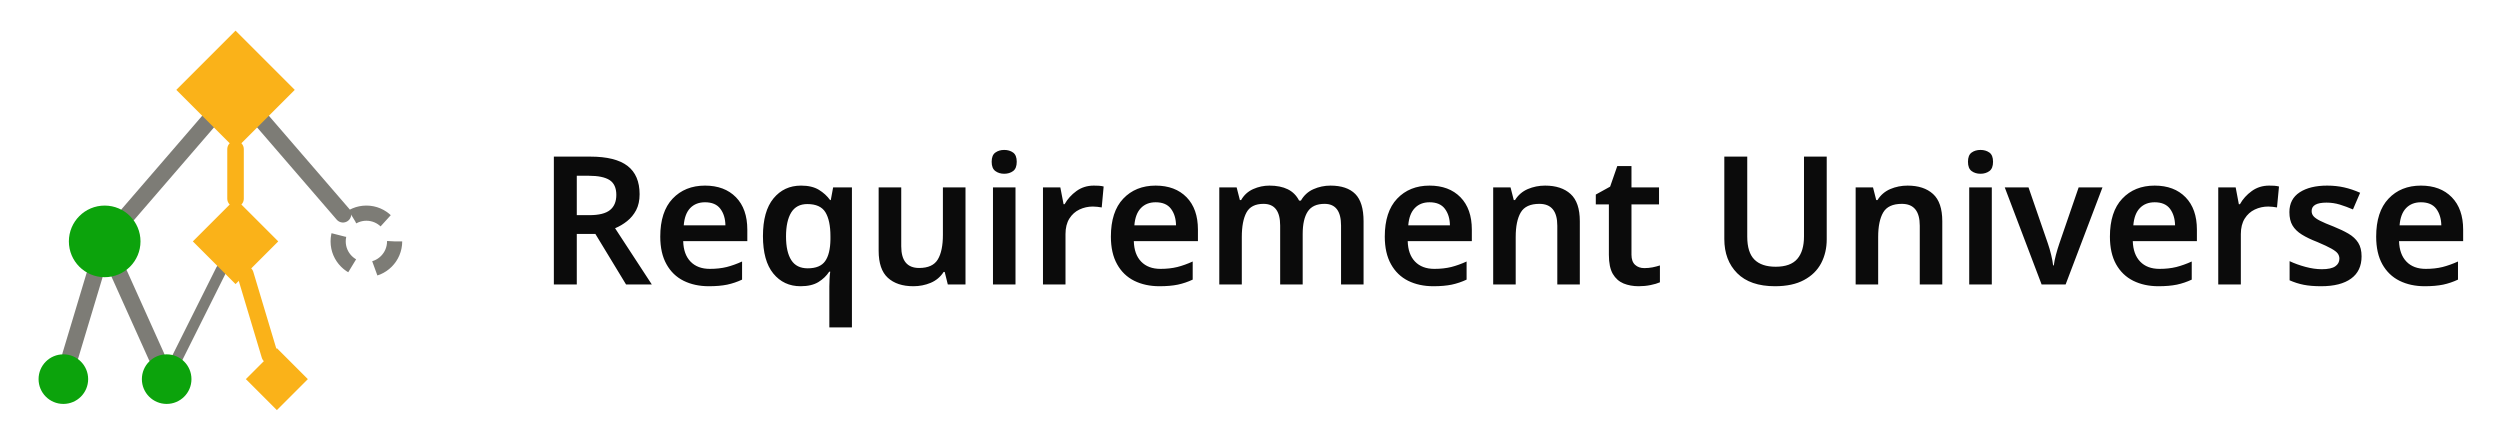
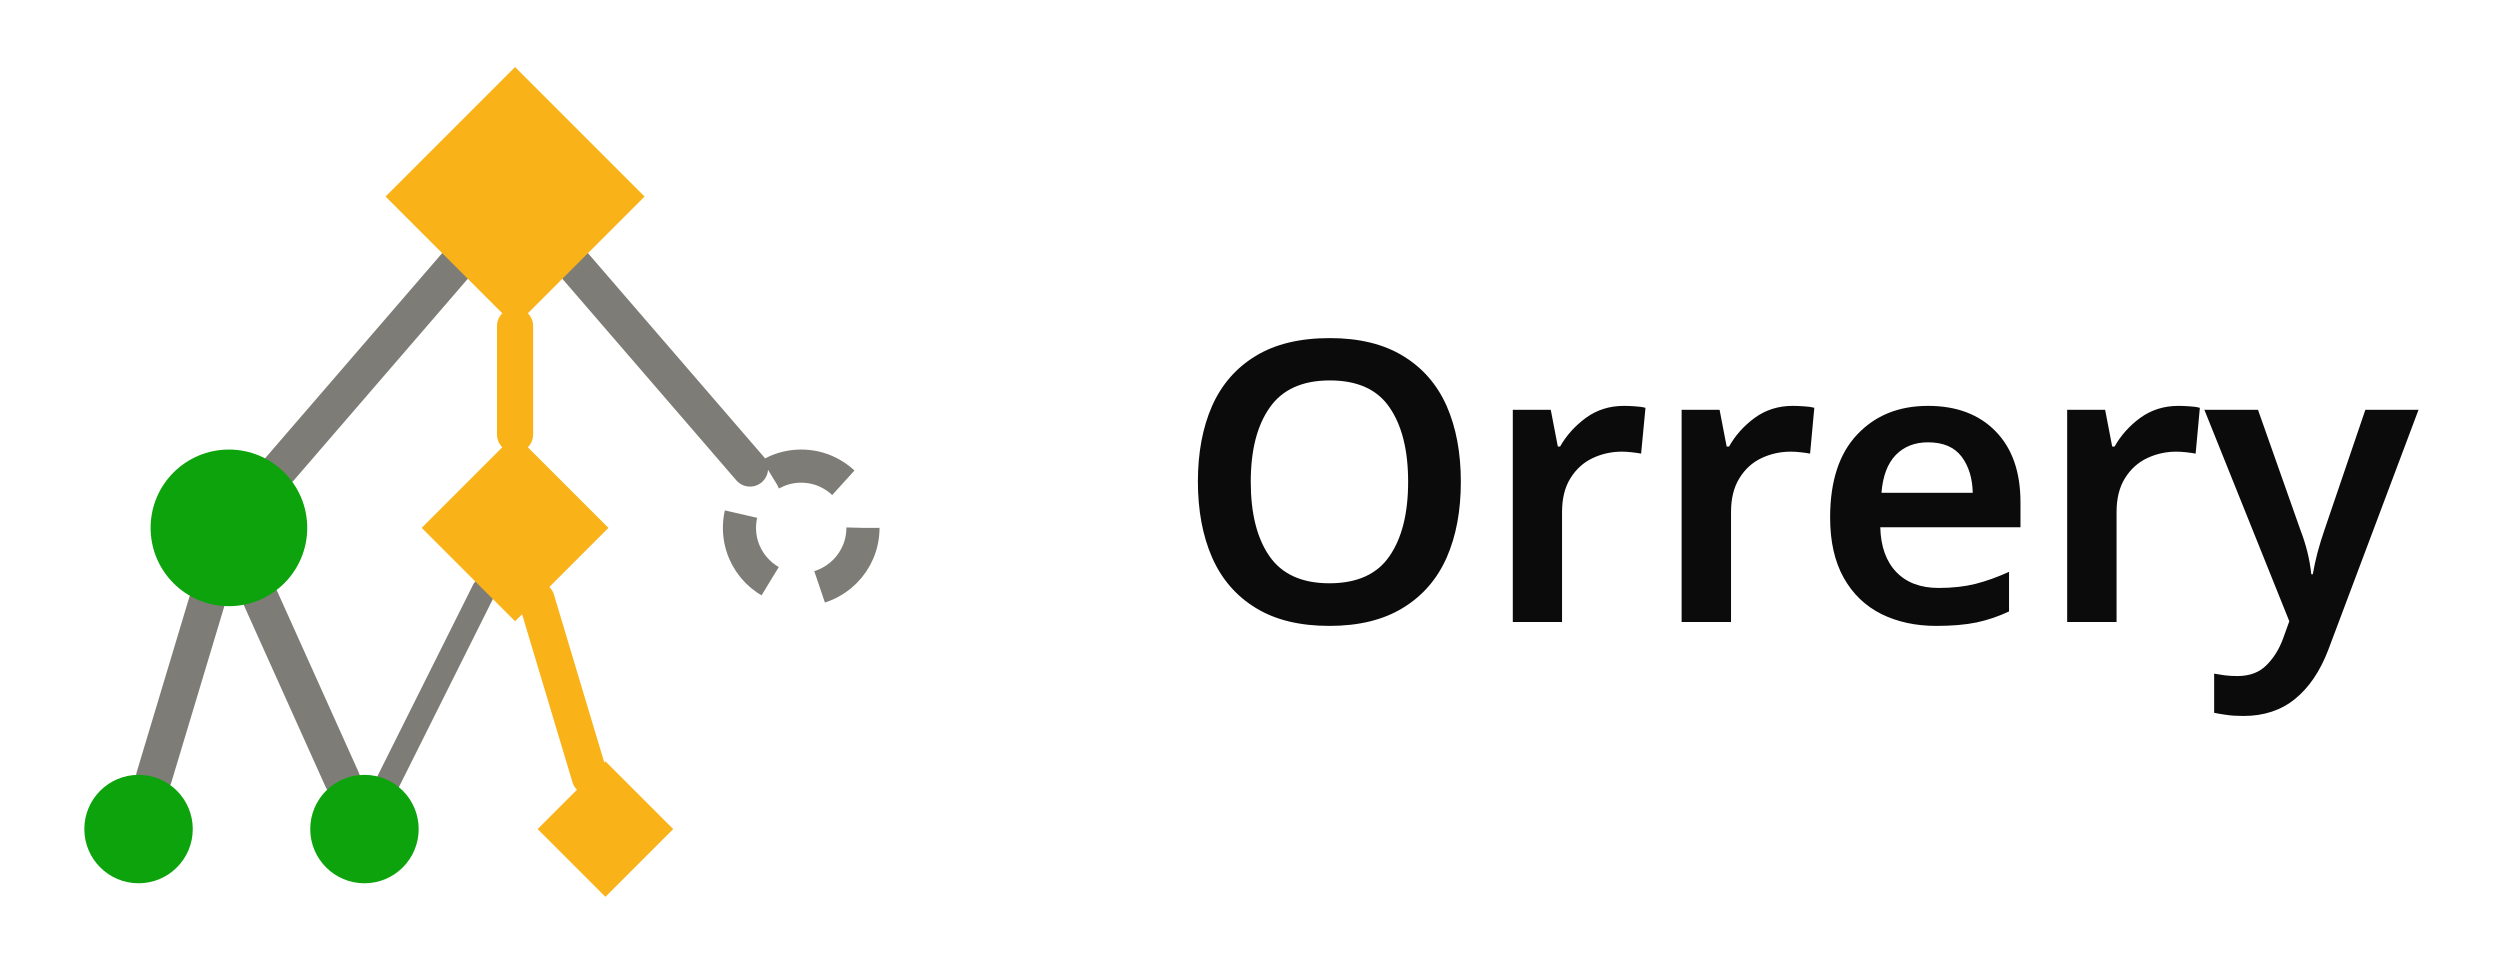
- <svg xmlns="http://www.w3.org/2000/svg" viewBox="0 0 363 64" role="img" aria-labelledby="t">
+ <svg xmlns="http://www.w3.org/2000/svg" viewBox="0 0 166 64" role="img" aria-labelledby="t">
  <g transform="translate(2.2 -0.95)">
    <g fill="none" stroke="#7d7c76" stroke-width="2.4" stroke-linecap="round">
      <line x1="28.01" y1="18.61" x2="16.4" y2="32.06" />
      <line x1="35.99" y1="18.61" x2="47.6" y2="32.06" />
      <line x1="11.51" y1="40.98" x2="8.03" y2="52.55" />
      <line x1="15.13" y1="40.74" x2="20.52" y2="52.72" />
      <line x1="29.93" y1="40.13" x2="23.61" y2="52.78" stroke-width="1.6" />
    </g>
    <g fill="none" stroke="#fab219" stroke-width="2.4" stroke-linecap="round">
      <line x1="32" y1="22.6" x2="32" y2="29.8" />
      <line x1="33.43" y1="40.77" x2="36.96" y2="52.54" />
    </g>
    <polygon points="32,5.4 40.6,14 32,22.6 23.4,14" fill="#fab219" />
    <circle cx="13" cy="36" r="5.2" fill="#0ca30c" />
    <polygon points="32,29.8 38.2,36 32,42.2 25.8,36" fill="#fab219" />
    <circle cx="51" cy="36" r="4.1" fill="none" stroke="#7d7c76" stroke-width="2.2" stroke-dasharray="5.2 3.4" />
    <circle cx="7" cy="56" r="3.6" fill="#0ca30c" />
    <circle cx="22" cy="56" r="3.6" fill="#0ca30c" />
    <polygon points="38,51.5 42.5,56 38,60.5 33.5,56" fill="#fab219" />
  </g>
-   <path fill="#0b0b0b" d="M85.7 22.74Q89.36 22.74 91.12 24.09Q92.87 25.44 92.87 28.2Q92.87 29.55 92.37 30.51Q91.86 31.47 91.05 32.11Q90.25 32.75 89.31 33.14L94.64 41.3H90.9L86.45 33.97H83.75V41.3H80.42V22.74ZM85.49 25.52H83.75V31.24H85.59Q87.65 31.24 88.57 30.5Q89.49 29.76 89.49 28.3Q89.49 26.79 88.52 26.15Q87.54 25.52 85.49 25.52ZM102.37 26.95Q105.2 26.95 106.86 28.64Q108.51 30.33 108.51 33.34V35.01H99.2Q99.25 36.93 100.26 37.98Q101.28 39.04 103.07 39.04Q104.42 39.04 105.52 38.77Q106.61 38.49 107.75 37.97V40.6Q106.71 41.09 105.59 41.33Q104.48 41.56 102.92 41.56Q100.86 41.56 99.26 40.77Q97.66 39.97 96.77 38.36Q95.87 36.75 95.87 34.36Q95.87 30.74 97.66 28.85Q99.46 26.95 102.37 26.95ZM102.37 29.37Q101.04 29.37 100.22 30.21Q99.41 31.06 99.28 32.72H105.33Q105.31 31.26 104.59 30.31Q103.88 29.37 102.37 29.37ZM120.42 41.59Q120.42 41.09 120.45 40.52Q120.47 39.95 120.55 39.45H120.4Q119.82 40.34 118.84 40.95Q117.85 41.56 116.24 41.56Q113.79 41.56 112.28 39.71Q110.78 37.87 110.78 34.28Q110.78 30.67 112.31 28.81Q113.84 26.95 116.31 26.95Q117.9 26.95 118.9 27.56Q119.9 28.17 120.53 29.05H120.63L120.97 27.21H123.7V47.54H120.42ZM117.28 38.96Q119.07 38.96 119.81 37.92Q120.55 36.88 120.58 34.77V34.31Q120.58 32.02 119.85 30.82Q119.12 29.63 117.22 29.63Q115.64 29.63 114.88 30.86Q114.13 32.1 114.13 34.33Q114.13 36.59 114.9 37.78Q115.66 38.96 117.28 38.96ZM140.19 27.21V41.3H137.62L137.17 39.48H137.02Q136.32 40.57 135.13 41.07Q133.95 41.56 132.62 41.56Q130.26 41.56 128.92 40.34Q127.58 39.12 127.58 36.41V27.21H130.86V35.76Q130.86 38.91 133.46 38.91Q135.43 38.91 136.17 37.67Q136.91 36.44 136.91 34.1V27.21ZM145.81 21.77Q146.57 21.77 147.1 22.15Q147.63 22.53 147.63 23.49Q147.63 24.45 147.1 24.84Q146.57 25.23 145.81 25.23Q145.06 25.23 144.53 24.84Q143.99 24.45 143.99 23.49Q143.99 22.53 144.53 22.15Q145.06 21.77 145.81 21.77ZM147.45 27.21V41.3H144.18V27.21ZM158.82 26.95Q159.16 26.95 159.56 26.97Q159.97 27 160.25 27.08L159.97 30.12Q159.71 30.07 159.34 30.03Q158.98 29.99 158.69 29.99Q157.65 29.99 156.74 30.42Q155.83 30.85 155.27 31.74Q154.71 32.64 154.71 33.99V41.3H151.44V27.21H153.96L154.43 29.65H154.58Q155.21 28.53 156.3 27.74Q157.39 26.95 158.82 26.95ZM167.8 26.95Q170.63 26.95 172.29 28.64Q173.94 30.33 173.94 33.34V35.01H164.63Q164.68 36.93 165.69 37.98Q166.71 39.04 168.5 39.04Q169.85 39.04 170.95 38.77Q172.04 38.49 173.18 37.97V40.6Q172.14 41.09 171.02 41.33Q169.91 41.56 168.35 41.56Q166.29 41.56 164.69 40.77Q163.09 39.97 162.2 38.36Q161.3 36.75 161.3 34.36Q161.3 30.74 163.09 28.85Q164.89 26.95 167.8 26.95ZM167.8 29.37Q166.47 29.37 165.66 30.21Q164.84 31.06 164.71 32.72H170.76Q170.74 31.26 170.02 30.31Q169.31 29.37 167.8 29.37ZM193.18 26.95Q195.58 26.95 196.79 28.17Q197.99 29.39 197.99 32.12V41.3H194.72V32.75Q194.72 29.6 192.33 29.6Q190.61 29.6 189.88 30.72Q189.15 31.84 189.15 33.97V41.3H185.88V32.75Q185.88 29.6 183.46 29.6Q181.67 29.6 180.99 30.85Q180.31 32.1 180.31 34.41V41.3H177.04V27.21H179.56L180.03 29.05H180.21Q180.83 27.96 181.97 27.45Q183.1 26.95 184.32 26.95Q185.9 26.95 186.98 27.48Q188.06 28.01 188.63 29.13H188.89Q189.54 27.99 190.71 27.47Q191.88 26.95 193.18 26.95ZM207.57 26.95Q210.4 26.95 212.06 28.64Q213.71 30.33 213.71 33.34V35.01H204.4Q204.45 36.93 205.46 37.98Q206.48 39.04 208.27 39.04Q209.62 39.04 210.72 38.77Q211.81 38.49 212.95 37.97V40.6Q211.91 41.09 210.79 41.33Q209.68 41.56 208.12 41.56Q206.06 41.56 204.46 40.77Q202.86 39.97 201.97 38.36Q201.07 36.75 201.07 34.36Q201.07 30.74 202.86 28.85Q204.66 26.95 207.57 26.95ZM207.57 29.37Q206.24 29.37 205.43 30.21Q204.61 31.06 204.48 32.72H210.53Q210.51 31.26 209.79 30.31Q209.08 29.37 207.57 29.37ZM224.35 26.95Q226.71 26.95 228.05 28.17Q229.39 29.39 229.39 32.12V41.3H226.12V32.77Q226.12 29.6 223.52 29.6Q221.54 29.6 220.81 30.85Q220.08 32.1 220.08 34.41V41.3H216.81V27.21H219.33L219.8 29.05H219.98Q220.66 27.96 221.84 27.45Q223.02 26.95 224.35 26.95ZM238.76 38.93Q239.36 38.93 239.94 38.82Q240.53 38.7 241.02 38.54V40.99Q240.5 41.22 239.67 41.39Q238.84 41.56 237.93 41.56Q236.73 41.56 235.74 41.16Q234.76 40.75 234.18 39.77Q233.61 38.78 233.61 37.01V29.68H231.71V28.25L233.79 27.1L234.83 24.11H236.89V27.21H240.89V29.68H236.89V36.98Q236.89 37.97 237.41 38.45Q237.93 38.93 238.76 38.93ZM265.24 34.75Q265.24 36.67 264.43 38.22Q263.61 39.77 261.94 40.66Q260.28 41.56 257.73 41.56Q254.12 41.56 252.24 39.67Q250.37 37.79 250.37 34.7V22.74H253.7V34.36Q253.7 36.65 254.74 37.69Q255.78 38.73 257.83 38.73Q259.99 38.73 260.97 37.59Q261.94 36.46 261.94 34.33V22.74H265.24ZM276.98 26.95Q279.34 26.95 280.68 28.17Q282.02 29.39 282.02 32.12V41.3H278.75V32.77Q278.75 29.6 276.15 29.6Q274.17 29.6 273.44 30.85Q272.71 32.1 272.71 34.41V41.3H269.44V27.21H271.96L272.43 29.05H272.61Q273.29 27.96 274.47 27.45Q275.65 26.95 276.98 26.95ZM287.57 21.77Q288.32 21.77 288.86 22.15Q289.39 22.53 289.39 23.49Q289.39 24.45 288.86 24.84Q288.32 25.23 287.57 25.23Q286.81 25.23 286.28 24.84Q285.75 24.45 285.75 23.49Q285.75 22.53 286.28 22.15Q286.81 21.77 287.57 21.77ZM289.21 27.21V41.3H285.93V27.21ZM296.44 41.3 291.09 27.21H294.54L297.35 35.35Q297.61 36.1 297.83 37.01Q298.05 37.92 298.11 38.54H298.21Q298.29 37.89 298.52 37Q298.76 36.1 299.02 35.35L301.82 27.21H305.28L299.93 41.3ZM312.86 26.95Q315.69 26.95 317.34 28.64Q318.99 30.33 318.99 33.34V35.01H309.68Q309.74 36.93 310.75 37.98Q311.76 39.04 313.56 39.04Q314.91 39.04 316 38.77Q317.09 38.49 318.24 37.97V40.6Q317.2 41.09 316.08 41.33Q314.96 41.56 313.4 41.56Q311.35 41.56 309.75 40.77Q308.15 39.97 307.25 38.36Q306.36 36.75 306.36 34.36Q306.36 30.74 308.15 28.85Q309.94 26.95 312.86 26.95ZM312.86 29.37Q311.53 29.37 310.71 30.21Q309.89 31.06 309.76 32.72H315.82Q315.79 31.26 315.08 30.31Q314.36 29.37 312.86 29.37ZM329.48 26.95Q329.82 26.95 330.22 26.97Q330.62 27 330.91 27.08L330.62 30.12Q330.36 30.07 330 30.03Q329.63 29.99 329.35 29.99Q328.31 29.99 327.4 30.42Q326.49 30.85 325.93 31.74Q325.37 32.64 325.37 33.99V41.3H322.09V27.21H324.62L325.08 29.65H325.24Q325.86 28.53 326.96 27.74Q328.05 26.95 329.48 26.95ZM342.9 37.22Q342.9 39.35 341.38 40.45Q339.86 41.56 337.03 41.56Q335.54 41.56 334.49 41.35Q333.44 41.14 332.45 40.7V37.92Q333.49 38.41 334.75 38.75Q336.01 39.09 337.13 39.09Q338.48 39.09 339.08 38.67Q339.68 38.26 339.68 37.56Q339.68 37.14 339.44 36.81Q339.21 36.49 338.52 36.1Q337.83 35.71 336.48 35.14Q335.13 34.62 334.23 34.06Q333.33 33.5 332.88 32.75Q332.42 31.99 332.42 30.8Q332.42 28.9 333.92 27.92Q335.41 26.95 337.91 26.95Q339.21 26.95 340.37 27.21Q341.52 27.47 342.69 27.99L341.65 30.41Q340.67 29.99 339.73 29.7Q338.79 29.42 337.81 29.42Q335.65 29.42 335.65 30.64Q335.65 31.08 335.92 31.39Q336.19 31.71 336.88 32.06Q337.57 32.41 338.85 32.9Q340.09 33.4 341 33.93Q341.91 34.46 342.41 35.24Q342.9 36.02 342.9 37.22ZM351.52 26.95Q354.35 26.95 356 28.64Q357.65 30.33 357.65 33.34V35.01H348.34Q348.4 36.93 349.41 37.98Q350.42 39.04 352.22 39.04Q353.57 39.04 354.66 38.77Q355.75 38.49 356.9 37.97V40.6Q355.86 41.09 354.74 41.33Q353.62 41.56 352.06 41.56Q350.01 41.56 348.41 40.77Q346.81 39.97 345.91 38.36Q345.02 36.75 345.02 34.36Q345.02 30.74 346.81 28.85Q348.6 26.95 351.52 26.95ZM351.52 29.37Q350.19 29.37 349.37 30.21Q348.55 31.06 348.42 32.72H354.48Q354.45 31.26 353.74 30.31Q353.02 29.37 351.52 29.37Z" />
+   <path fill="#0b0b0b" d="M97 31.99Q97 34.88 96.06 37.02Q95.11 39.17 93.16 40.36Q91.21 41.56 88.27 41.56Q85.31 41.56 83.37 40.36Q81.43 39.17 80.48 37.01Q79.54 34.85 79.54 31.97Q79.54 29.11 80.48 26.96Q81.43 24.82 83.37 23.64Q85.31 22.45 88.3 22.45Q91.23 22.45 93.17 23.64Q95.11 24.82 96.06 26.96Q97 29.11 97 31.99ZM83.05 31.99Q83.05 35.14 84.29 36.93Q85.54 38.73 88.27 38.73Q91.03 38.73 92.26 36.93Q93.5 35.14 93.5 31.99Q93.5 28.85 92.27 27.06Q91.05 25.26 88.3 25.26Q85.57 25.26 84.31 27.06Q83.05 28.85 83.05 31.99ZM107.83 26.95Q108.17 26.95 108.57 26.98Q108.97 27 109.26 27.08L108.97 30.12Q108.71 30.07 108.35 30.03Q107.99 29.99 107.7 29.99Q106.66 29.99 105.75 30.42Q104.84 30.85 104.28 31.75Q103.72 32.64 103.72 34V41.3H100.45V27.21H102.97L103.44 29.65H103.59Q104.22 28.54 105.31 27.74Q106.4 26.95 107.83 26.95ZM119.04 26.95Q119.38 26.95 119.78 26.98Q120.19 27 120.47 27.08L120.19 30.12Q119.93 30.07 119.56 30.03Q119.2 29.99 118.91 29.99Q117.87 29.99 116.96 30.42Q116.05 30.85 115.5 31.75Q114.94 32.64 114.94 34V41.3H111.66V27.21H114.18L114.65 29.65H114.81Q115.43 28.54 116.52 27.74Q117.61 26.95 119.04 26.95ZM128.02 26.95Q130.86 26.95 132.51 28.64Q134.16 30.33 134.16 33.35V35.01H124.85Q124.9 36.93 125.92 37.99Q126.93 39.04 128.73 39.04Q130.08 39.04 131.17 38.77Q132.26 38.49 133.4 37.97V40.6Q132.36 41.09 131.25 41.33Q130.13 41.56 128.57 41.56Q126.52 41.56 124.92 40.77Q123.32 39.97 122.42 38.36Q121.52 36.75 121.52 34.36Q121.52 30.75 123.32 28.85Q125.11 26.95 128.02 26.95ZM128.02 29.37Q126.7 29.37 125.88 30.21Q125.06 31.06 124.93 32.72H130.99Q130.96 31.27 130.25 30.32Q129.53 29.37 128.02 29.37ZM144.64 26.95Q144.98 26.95 145.39 26.98Q145.79 27 146.07 27.08L145.79 30.12Q145.53 30.07 145.16 30.03Q144.8 29.99 144.51 29.99Q143.48 29.99 142.57 30.42Q141.66 30.85 141.1 31.75Q140.54 32.64 140.54 34V41.3H137.26V27.21H139.78L140.25 29.65H140.41Q141.03 28.54 142.12 27.74Q143.22 26.95 144.64 26.95ZM146.37 27.21H149.93L152.74 35.17Q153.03 35.92 153.21 36.65Q153.39 37.37 153.47 38.13H153.57Q153.68 37.48 153.88 36.7Q154.09 35.92 154.35 35.17L157.06 27.21H160.59L154.59 43.17Q153.78 45.28 152.39 46.41Q151 47.54 148.97 47.54Q148.32 47.54 147.85 47.47Q147.39 47.41 147.02 47.33V44.73Q147.31 44.78 147.71 44.84Q148.11 44.89 148.56 44.89Q149.78 44.89 150.49 44.17Q151.21 43.46 151.6 42.39L152.01 41.25Z" />
</svg>
